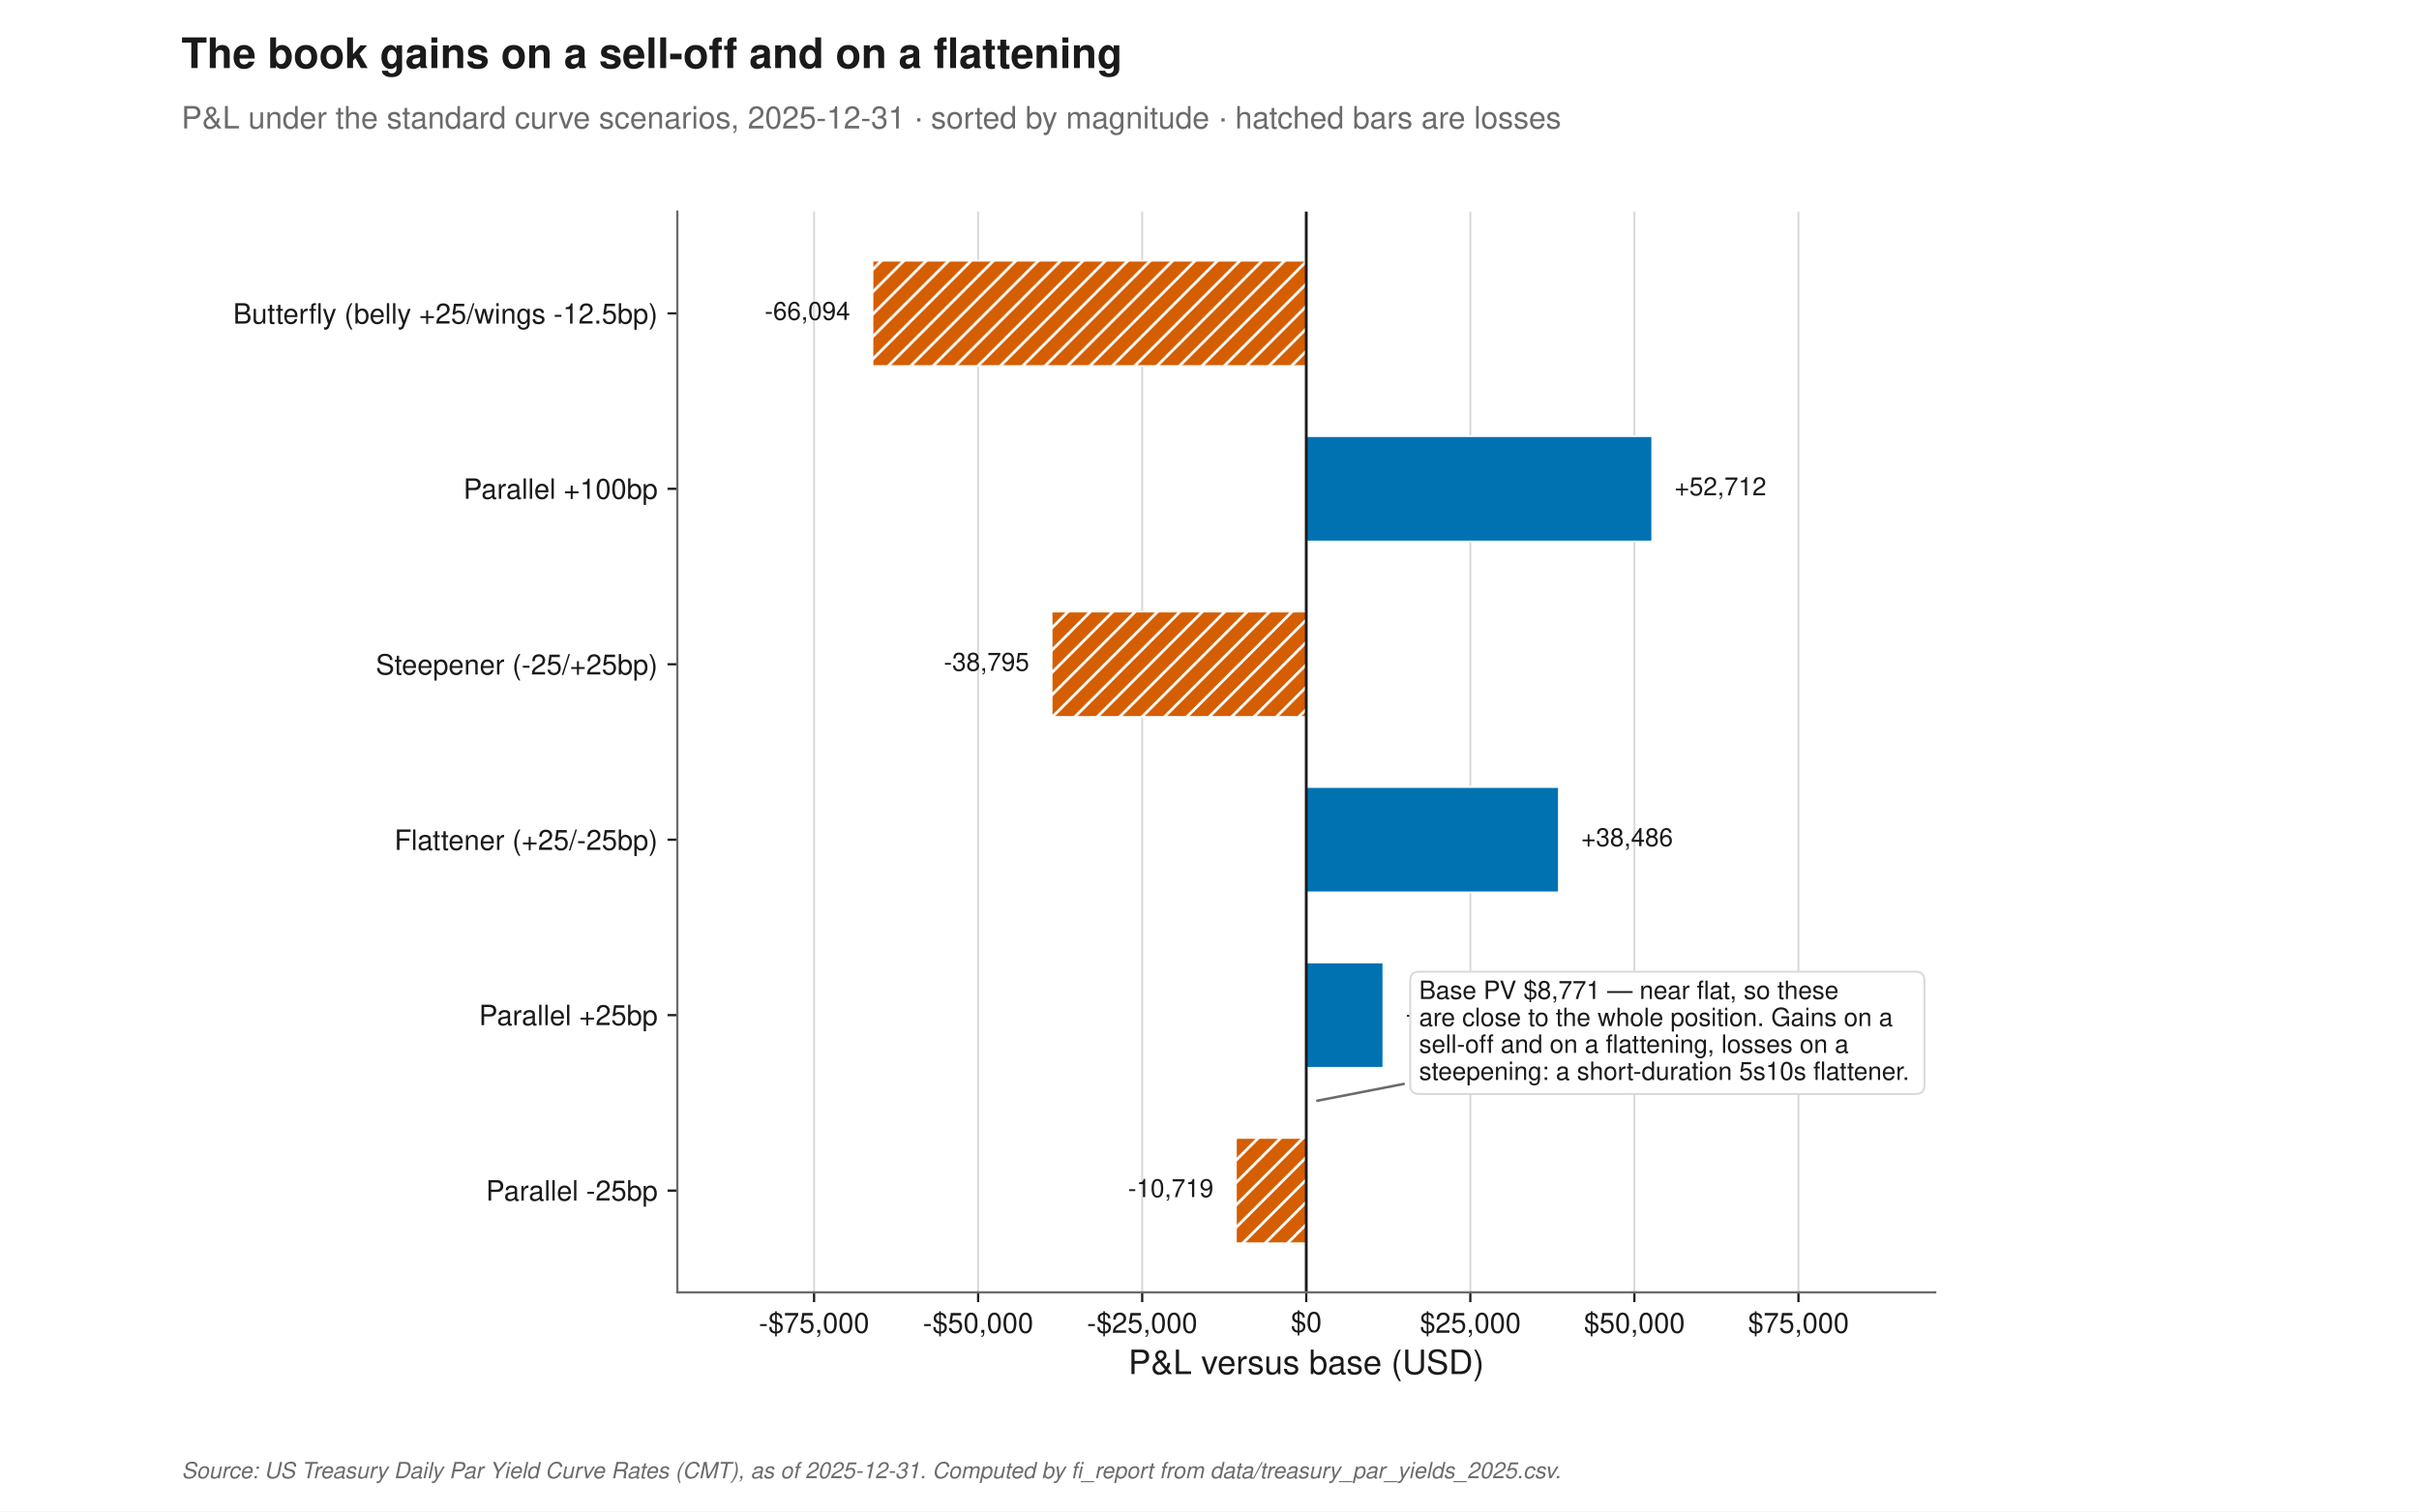
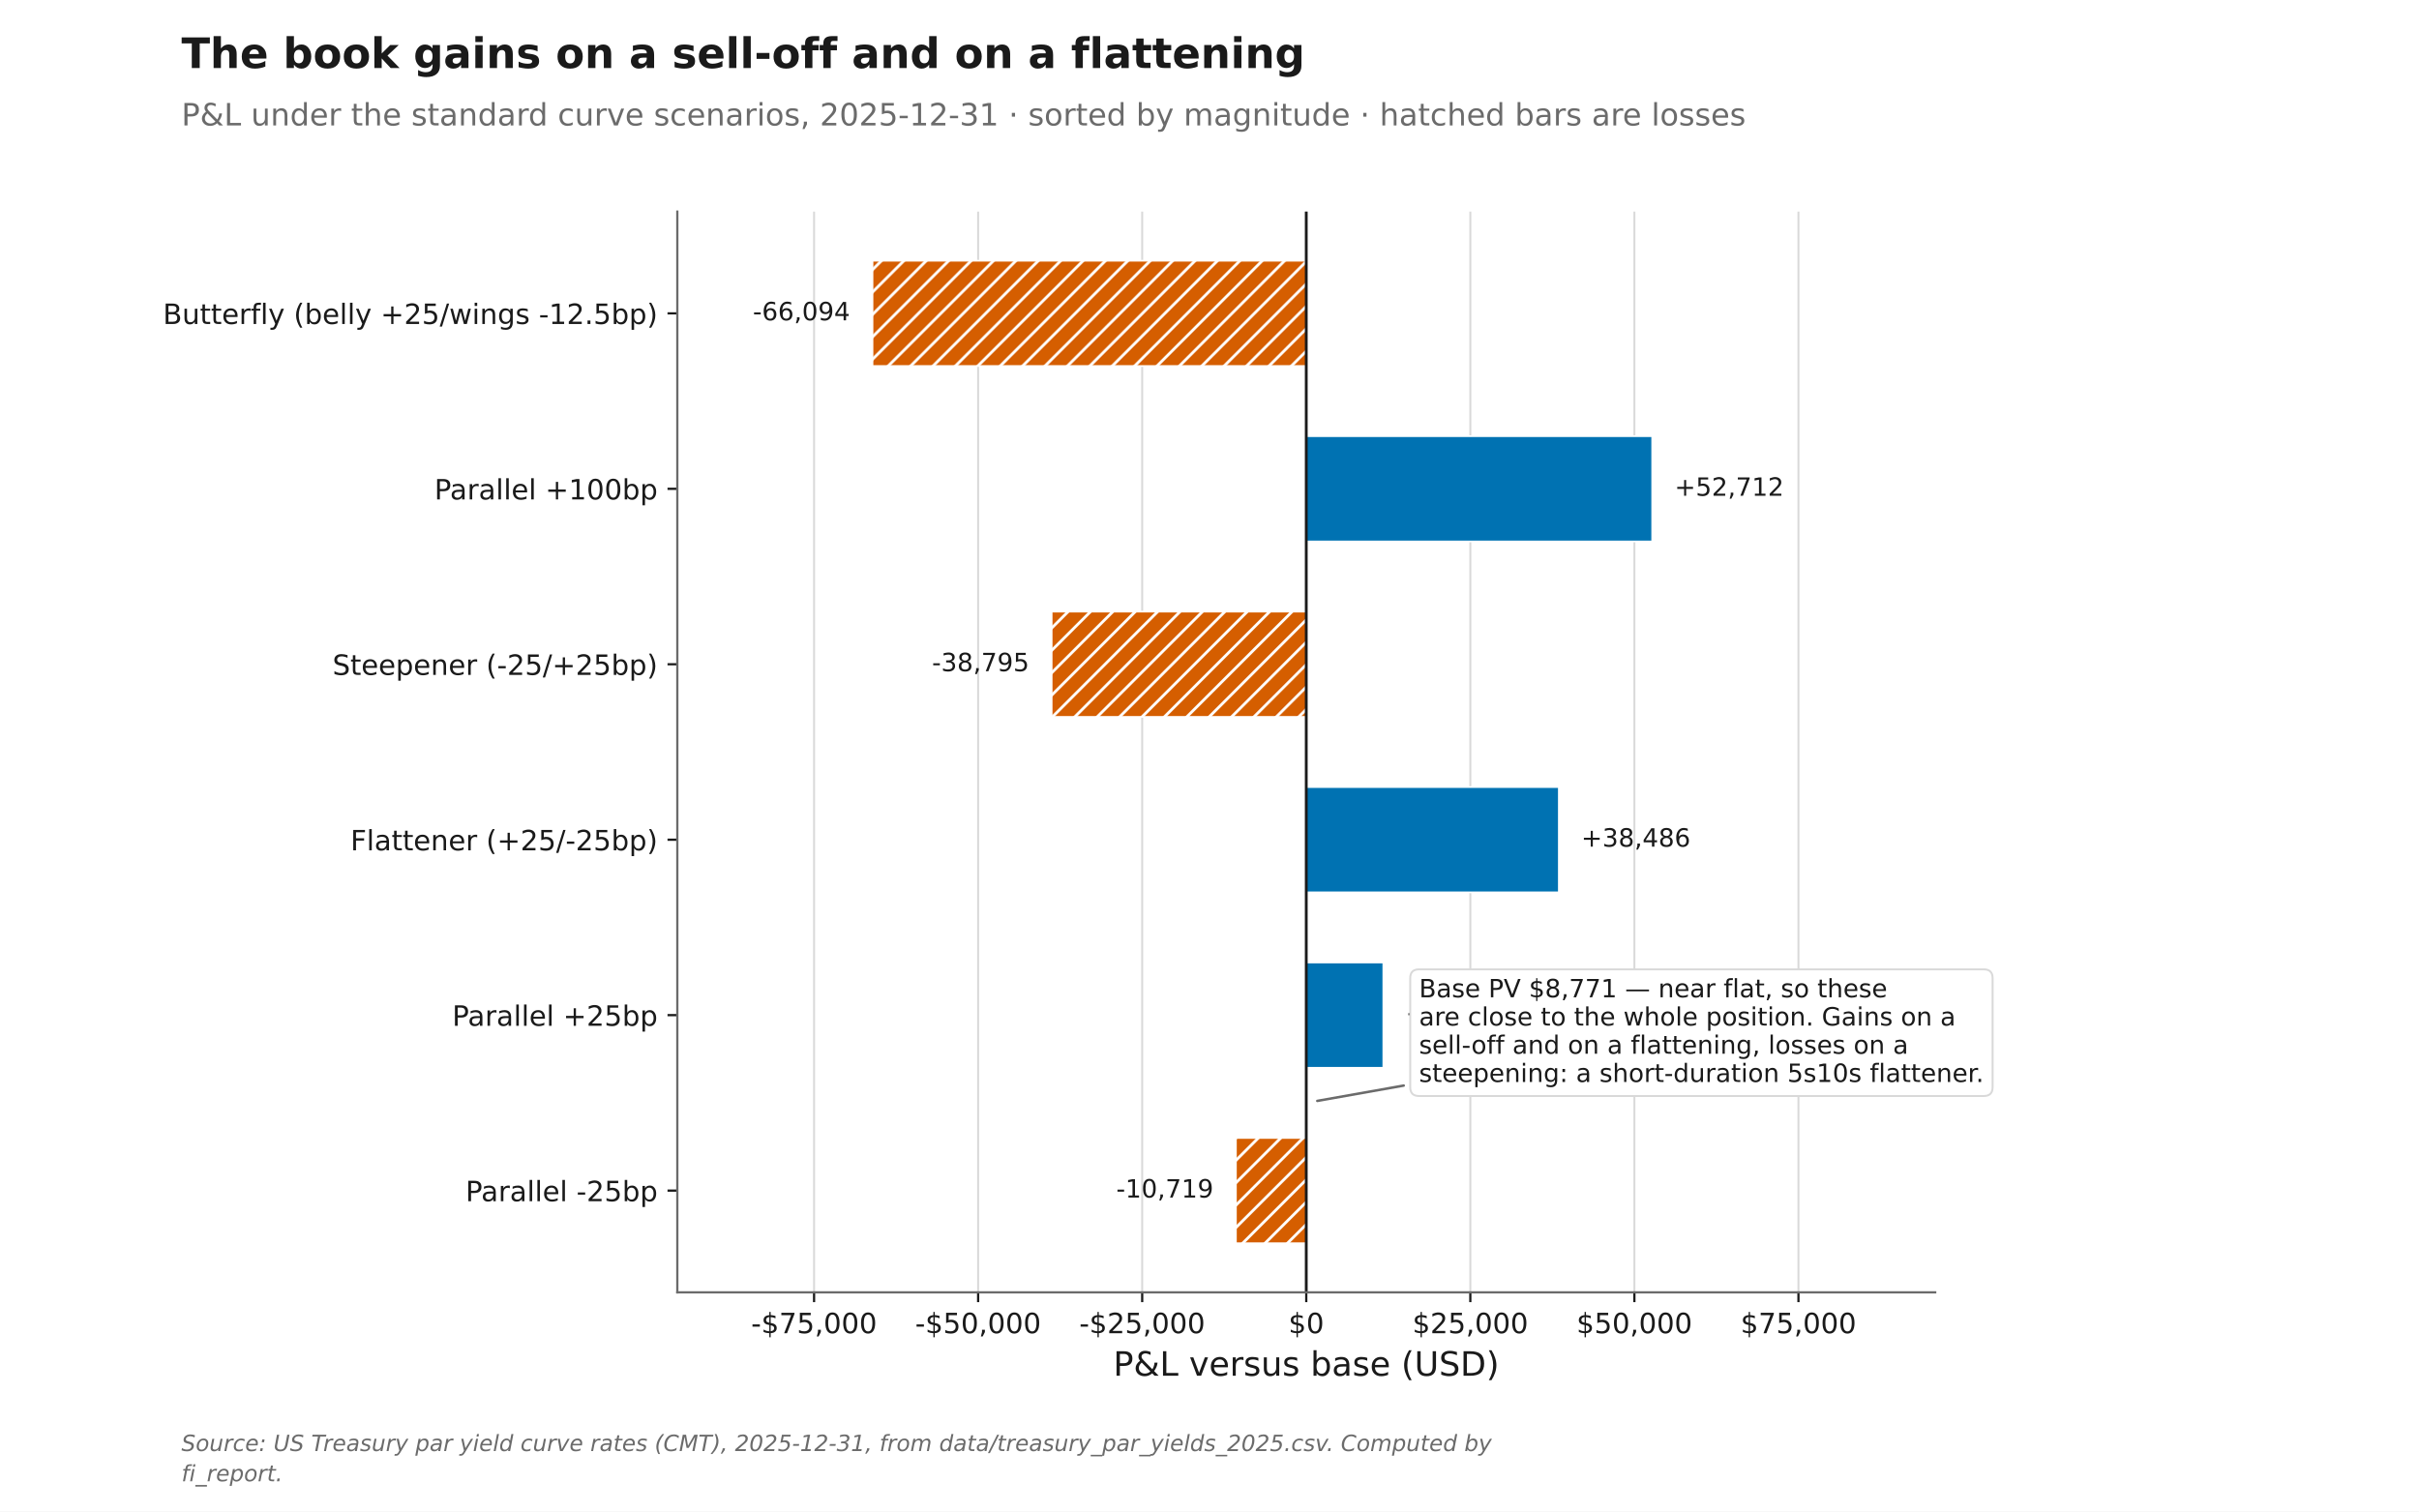
<svg xmlns="http://www.w3.org/2000/svg" xmlns:xlink="http://www.w3.org/1999/xlink" width="864pt" height="540pt" viewBox="0 0 864 540" version="1.1">
  <defs>
    <style type="text/css">*{stroke-linejoin: round; stroke-linecap: butt}</style>
  </defs>
  <g id="figure_1">
    <g id="patch_1">
      <path d="M 0 540  L 864 540  L 864 0  L 0 0  z " style="fill: #ffffff" />
    </g>
    <g id="axes_1">
      <g id="patch_2">
        <path d="M 241.92 461.7  L 691.2 461.7  L 691.2 75.6  L 241.92 75.6  z " style="fill: #ffffff" />
      </g>
      <g id="matplotlib.axis_1">
        <g id="xtick_1">
          <g id="line2d_1">
            <path d="M 290.761 461.7  L 290.761 75.6  " clip-path="url(#p45780daacd)" style="fill: none; stroke: #d9d9d9; stroke-width: 0.7; stroke-linecap: round" />
          </g>
          <g id="line2d_2">
            <defs>
              <path id="m7914e194e5" d="M 0 0  L 0 3.5  " style="stroke: #1a1a1a; stroke-width: 0.8" />
            </defs>
            <g>
              <use xlink:href="#m7914e194e5" x="290.761" y="461.7" style="fill: #1a1a1a; stroke: #1a1a1a; stroke-width: 0.8" />
            </g>
          </g>
          <g id="text_1">
-             <text style="fill: #1a1a1a; font: 10px 'Helvetica Neue', 'Helvetica', 'Arial', 'DejaVu Sans', sans-serif; text-anchor: middle" x="290.761" y="476.159" transform="rotate(-0 290.7612 476.1594)">-$75,000</text>
+             <text style="fill: #1a1a1a; font: 10px 'DejaVu Sans', sans-serif; text-anchor: middle" x="290.761" y="476.298" transform="rotate(-0 290.7612 476.2984)">-$75,000</text>
          </g>
        </g>
        <g id="xtick_2">
          <g id="line2d_3">
            <path d="M 349.361 461.7  L 349.361 75.6  " clip-path="url(#p45780daacd)" style="fill: none; stroke: #d9d9d9; stroke-width: 0.7; stroke-linecap: round" />
          </g>
          <g id="line2d_4">
            <g>
              <use xlink:href="#m7914e194e5" x="349.361" y="461.7" style="fill: #1a1a1a; stroke: #1a1a1a; stroke-width: 0.8" />
            </g>
          </g>
          <g id="text_2">
-             <text style="fill: #1a1a1a; font: 10px 'Helvetica Neue', 'Helvetica', 'Arial', 'DejaVu Sans', sans-serif; text-anchor: middle" x="349.361" y="476.159" transform="rotate(-0 349.3608 476.1594)">-$50,000</text>
+             <text style="fill: #1a1a1a; font: 10px 'DejaVu Sans', sans-serif; text-anchor: middle" x="349.361" y="476.298" transform="rotate(-0 349.3608 476.2984)">-$50,000</text>
          </g>
        </g>
        <g id="xtick_3">
          <g id="line2d_5">
            <path d="M 407.96 461.7  L 407.96 75.6  " clip-path="url(#p45780daacd)" style="fill: none; stroke: #d9d9d9; stroke-width: 0.7; stroke-linecap: round" />
          </g>
          <g id="line2d_6">
            <g>
              <use xlink:href="#m7914e194e5" x="407.96" y="461.7" style="fill: #1a1a1a; stroke: #1a1a1a; stroke-width: 0.8" />
            </g>
          </g>
          <g id="text_3">
-             <text style="fill: #1a1a1a; font: 10px 'Helvetica Neue', 'Helvetica', 'Arial', 'DejaVu Sans', sans-serif; text-anchor: middle" x="407.96" y="476.159" transform="rotate(-0 407.9604 476.1594)">-$25,000</text>
+             <text style="fill: #1a1a1a; font: 10px 'DejaVu Sans', sans-serif; text-anchor: middle" x="407.96" y="476.298" transform="rotate(-0 407.9604 476.2984)">-$25,000</text>
          </g>
        </g>
        <g id="xtick_4">
          <g id="line2d_7">
            <path d="M 466.56 461.7  L 466.56 75.6  " clip-path="url(#p45780daacd)" style="fill: none; stroke: #d9d9d9; stroke-width: 0.7; stroke-linecap: round" />
          </g>
          <g id="line2d_8">
            <g>
              <use xlink:href="#m7914e194e5" x="466.56" y="461.7" style="fill: #1a1a1a; stroke: #1a1a1a; stroke-width: 0.8" />
            </g>
          </g>
          <g id="text_4">
-             <text style="fill: #1a1a1a; font: 10px 'Helvetica Neue', 'Helvetica', 'Arial', 'DejaVu Sans', sans-serif; text-anchor: middle" x="466.56" y="475.841" transform="rotate(-0 466.56 475.8406)">$0</text>
+             <text style="fill: #1a1a1a; font: 10px 'DejaVu Sans', sans-serif; text-anchor: middle" x="466.56" y="476.298" transform="rotate(-0 466.56 476.2984)">$0</text>
          </g>
        </g>
        <g id="xtick_5">
          <g id="line2d_9">
            <path d="M 525.16 461.7  L 525.16 75.6  " clip-path="url(#p45780daacd)" style="fill: none; stroke: #d9d9d9; stroke-width: 0.7; stroke-linecap: round" />
          </g>
          <g id="line2d_10">
            <g>
              <use xlink:href="#m7914e194e5" x="525.16" y="461.7" style="fill: #1a1a1a; stroke: #1a1a1a; stroke-width: 0.8" />
            </g>
          </g>
          <g id="text_5">
-             <text style="fill: #1a1a1a; font: 10px 'Helvetica Neue', 'Helvetica', 'Arial', 'DejaVu Sans', sans-serif; text-anchor: middle" x="525.16" y="476.159" transform="rotate(-0 525.1596 476.1594)">$25,000</text>
+             <text style="fill: #1a1a1a; font: 10px 'DejaVu Sans', sans-serif; text-anchor: middle" x="525.16" y="476.298" transform="rotate(-0 525.1596 476.2984)">$25,000</text>
          </g>
        </g>
        <g id="xtick_6">
          <g id="line2d_11">
            <path d="M 583.759 461.7  L 583.759 75.6  " clip-path="url(#p45780daacd)" style="fill: none; stroke: #d9d9d9; stroke-width: 0.7; stroke-linecap: round" />
          </g>
          <g id="line2d_12">
            <g>
              <use xlink:href="#m7914e194e5" x="583.759" y="461.7" style="fill: #1a1a1a; stroke: #1a1a1a; stroke-width: 0.8" />
            </g>
          </g>
          <g id="text_6">
-             <text style="fill: #1a1a1a; font: 10px 'Helvetica Neue', 'Helvetica', 'Arial', 'DejaVu Sans', sans-serif; text-anchor: middle" x="583.759" y="476.159" transform="rotate(-0 583.7592 476.1594)">$50,000</text>
+             <text style="fill: #1a1a1a; font: 10px 'DejaVu Sans', sans-serif; text-anchor: middle" x="583.759" y="476.298" transform="rotate(-0 583.7592 476.2984)">$50,000</text>
          </g>
        </g>
        <g id="xtick_7">
          <g id="line2d_13">
            <path d="M 642.359 461.7  L 642.359 75.6  " clip-path="url(#p45780daacd)" style="fill: none; stroke: #d9d9d9; stroke-width: 0.7; stroke-linecap: round" />
          </g>
          <g id="line2d_14">
            <g>
              <use xlink:href="#m7914e194e5" x="642.359" y="461.7" style="fill: #1a1a1a; stroke: #1a1a1a; stroke-width: 0.8" />
            </g>
          </g>
          <g id="text_7">
-             <text style="fill: #1a1a1a; font: 10px 'Helvetica Neue', 'Helvetica', 'Arial', 'DejaVu Sans', sans-serif; text-anchor: middle" x="642.359" y="476.159" transform="rotate(-0 642.3588 476.1594)">$75,000</text>
+             <text style="fill: #1a1a1a; font: 10px 'DejaVu Sans', sans-serif; text-anchor: middle" x="642.359" y="476.298" transform="rotate(-0 642.3588 476.2984)">$75,000</text>
          </g>
        </g>
        <g id="text_8">
-           <text style="fill: #1a1a1a; font: 12px 'Helvetica Neue', 'Helvetica', 'Arial', 'DejaVu Sans', sans-serif; text-anchor: middle" x="466.56" y="490.901" transform="rotate(-0 466.56 490.9009)">P&amp;L versus base (USD)</text>
+           <text style="fill: #1a1a1a; font: 12px 'DejaVu Sans', sans-serif; text-anchor: middle" x="466.56" y="491.496" transform="rotate(-0 466.56 491.4962)">P&amp;L versus base (USD)</text>
        </g>
      </g>
      <g id="matplotlib.axis_2">
        <g id="ytick_1">
          <g id="line2d_15">
            <defs>
              <path id="m05072c3e43" d="M 0 0  L -3.5 0  " style="stroke: #1a1a1a; stroke-width: 0.8" />
            </defs>
            <g>
              <use xlink:href="#m05072c3e43" x="241.92" y="425.346" style="fill: #1a1a1a; stroke: #1a1a1a; stroke-width: 0.8" />
            </g>
          </g>
          <g id="text_9">
-             <text style="fill: #1a1a1a; font: 10px 'Helvetica Neue', 'Helvetica', 'Arial', 'DejaVu Sans', sans-serif; text-anchor: end" x="234.92" y="428.917" transform="rotate(-0 234.92 428.9167)">Parallel -25bp</text>
+             <text style="fill: #1a1a1a; font: 10px 'DejaVu Sans', sans-serif; text-anchor: end" x="234.92" y="429.146" transform="rotate(-0 234.92 429.1456)">Parallel -25bp</text>
          </g>
        </g>
        <g id="ytick_2">
          <g id="line2d_16">
            <g>
              <use xlink:href="#m05072c3e43" x="241.92" y="362.668" style="fill: #1a1a1a; stroke: #1a1a1a; stroke-width: 0.8" />
            </g>
          </g>
          <g id="text_10">
-             <text style="fill: #1a1a1a; font: 10px 'Helvetica Neue', 'Helvetica', 'Arial', 'DejaVu Sans', sans-serif; text-anchor: end" x="234.92" y="366.238" transform="rotate(-0 234.92 366.2382)">Parallel +25bp</text>
+             <text style="fill: #1a1a1a; font: 10px 'DejaVu Sans', sans-serif; text-anchor: end" x="234.92" y="366.467" transform="rotate(-0 234.92 366.4671)">Parallel +25bp</text>
          </g>
        </g>
        <g id="ytick_3">
          <g id="line2d_17">
            <g>
              <use xlink:href="#m05072c3e43" x="241.92" y="299.989" style="fill: #1a1a1a; stroke: #1a1a1a; stroke-width: 0.8" />
            </g>
          </g>
          <g id="text_11">
-             <text style="fill: #1a1a1a; font: 10px 'Helvetica Neue', 'Helvetica', 'Arial', 'DejaVu Sans', sans-serif; text-anchor: end" x="234.92" y="303.644" transform="rotate(-0 234.92 303.644)">Flattener (+25/-25bp)</text>
+             <text style="fill: #1a1a1a; font: 10px 'DejaVu Sans', sans-serif; text-anchor: end" x="234.92" y="303.789" transform="rotate(-0 234.92 303.7885)">Flattener (+25/-25bp)</text>
          </g>
        </g>
        <g id="ytick_4">
          <g id="line2d_18">
            <g>
              <use xlink:href="#m05072c3e43" x="241.92" y="237.311" style="fill: #1a1a1a; stroke: #1a1a1a; stroke-width: 0.8" />
            </g>
          </g>
          <g id="text_12">
-             <text style="fill: #1a1a1a; font: 10px 'Helvetica Neue', 'Helvetica', 'Arial', 'DejaVu Sans', sans-serif; text-anchor: end" x="234.92" y="240.965" transform="rotate(-0 234.92 240.9654)">Steepener (-25/+25bp)</text>
+             <text style="fill: #1a1a1a; font: 10px 'DejaVu Sans', sans-serif; text-anchor: end" x="234.92" y="241.11" transform="rotate(-0 234.92 241.1099)">Steepener (-25/+25bp)</text>
          </g>
        </g>
        <g id="ytick_5">
          <g id="line2d_19">
            <g>
              <use xlink:href="#m05072c3e43" x="241.92" y="174.632" style="fill: #1a1a1a; stroke: #1a1a1a; stroke-width: 0.8" />
            </g>
          </g>
          <g id="text_13">
-             <text style="fill: #1a1a1a; font: 10px 'Helvetica Neue', 'Helvetica', 'Arial', 'DejaVu Sans', sans-serif; text-anchor: end" x="234.92" y="178.202" transform="rotate(-0 234.92 178.2025)">Parallel +100bp</text>
+             <text style="fill: #1a1a1a; font: 10px 'DejaVu Sans', sans-serif; text-anchor: end" x="234.92" y="178.431" transform="rotate(-0 234.92 178.4314)">Parallel +100bp</text>
          </g>
        </g>
        <g id="ytick_6">
          <g id="line2d_20">
            <g>
              <use xlink:href="#m05072c3e43" x="241.92" y="111.954" style="fill: #1a1a1a; stroke: #1a1a1a; stroke-width: 0.8" />
            </g>
          </g>
          <g id="text_14">
-             <text style="fill: #1a1a1a; font: 10px 'Helvetica Neue', 'Helvetica', 'Arial', 'DejaVu Sans', sans-serif; text-anchor: end" x="234.92" y="115.608" transform="rotate(-0 234.92 115.6083)">Butterfly (belly +25/wings -12.5bp)</text>
+             <text style="fill: #1a1a1a; font: 10px 'DejaVu Sans', sans-serif; text-anchor: end" x="234.92" y="115.753" transform="rotate(-0 234.92 115.7528)">Butterfly (belly +25/wings -12.5bp)</text>
          </g>
        </g>
      </g>
      <g id="patch_3">
        <path d="M 466.56 444.15  L 441.434 444.15  L 441.434 406.543  L 466.56 406.543  z " clip-path="url(#p45780daacd)" style="fill: url(#h375bd21f86); stroke: #ffffff; stroke-width: 0.6; stroke-linejoin: miter" />
      </g>
      <g id="patch_4">
        <path d="M 466.56 381.471  L 494.085 381.471  L 494.085 343.864  L 466.56 343.864  z " clip-path="url(#p45780daacd)" style="fill: #0072b2; stroke: #ffffff; stroke-width: 0.6; stroke-linejoin: miter" />
      </g>
      <g id="patch_5">
        <path d="M 466.56 318.793  L 556.77 318.793  L 556.77 281.186  L 466.56 281.186  z " clip-path="url(#p45780daacd)" style="fill: #0072b2; stroke: #ffffff; stroke-width: 0.6; stroke-linejoin: miter" />
      </g>
      <g id="patch_6">
        <path d="M 466.56 256.114  L 375.624 256.114  L 375.624 218.507  L 466.56 218.507  z " clip-path="url(#p45780daacd)" style="fill: url(#h375bd21f86); stroke: #ffffff; stroke-width: 0.6; stroke-linejoin: miter" />
      </g>
      <g id="patch_7">
        <path d="M 466.56 193.436  L 590.115 193.436  L 590.115 155.829  L 466.56 155.829  z " clip-path="url(#p45780daacd)" style="fill: #0072b2; stroke: #ffffff; stroke-width: 0.6; stroke-linejoin: miter" />
      </g>
      <g id="patch_8">
        <path d="M 466.56 130.757  L 311.636 130.757  L 311.636 93.15  L 466.56 93.15  z " clip-path="url(#p45780daacd)" style="fill: url(#h375bd21f86); stroke: #ffffff; stroke-width: 0.6; stroke-linejoin: miter" />
      </g>
      <g id="line2d_21">
        <path d="M 466.56 461.7  L 466.56 75.6  " clip-path="url(#p45780daacd)" style="fill: none; stroke: #1a1a1a; stroke-linecap: round" />
      </g>
      <g id="patch_9">
        <path d="M 241.92 461.7  L 241.92 75.6  " style="fill: none; stroke: #6b6b6b; stroke-width: 0.8; stroke-linejoin: miter; stroke-linecap: square" />
      </g>
      <g id="patch_10">
        <path d="M 241.92 461.7  L 691.2 461.7  " style="fill: none; stroke: #6b6b6b; stroke-width: 0.8; stroke-linejoin: miter; stroke-linecap: square" />
      </g>
      <g id="text_15">
-         <text style="fill: #1a1a1a; font: 9px 'Helvetica Neue', 'Helvetica', 'Arial', 'DejaVu Sans', sans-serif; text-anchor: end" x="433.434" y="427.673" transform="rotate(-0 433.4341 427.6731)">-10,719</text>
+         <text style="fill: #1a1a1a; font: 9px 'DejaVu Sans', sans-serif; text-anchor: end" x="433.434" y="427.83" transform="rotate(-0 433.4341 427.8299)">-10,719</text>
      </g>
      <g id="text_16">
-         <text style="fill: #1a1a1a; font: 9px 'Helvetica Neue', 'Helvetica', 'Arial', 'DejaVu Sans', sans-serif; text-anchor: start" x="502.085" y="364.994" transform="rotate(-0 502.0847 364.9945)">+11,743</text>
+         <text style="fill: #1a1a1a; font: 9px 'DejaVu Sans', sans-serif; text-anchor: start" x="502.085" y="365.151" transform="rotate(-0 502.0847 365.1513)">+11,743</text>
      </g>
      <g id="text_17">
-         <text style="fill: #1a1a1a; font: 9px 'Helvetica Neue', 'Helvetica', 'Arial', 'DejaVu Sans', sans-serif; text-anchor: start" x="564.77" y="302.316" transform="rotate(-0 564.7705 302.3159)">+38,486</text>
+         <text style="fill: #1a1a1a; font: 9px 'DejaVu Sans', sans-serif; text-anchor: start" x="564.77" y="302.473" transform="rotate(-0 564.7705 302.4727)">+38,486</text>
      </g>
      <g id="text_18">
-         <text style="fill: #1a1a1a; font: 9px 'Helvetica Neue', 'Helvetica', 'Arial', 'DejaVu Sans', sans-serif; text-anchor: end" x="367.624" y="239.637" transform="rotate(-0 367.624 239.6374)">-38,795</text>
+         <text style="fill: #1a1a1a; font: 9px 'DejaVu Sans', sans-serif; text-anchor: end" x="367.624" y="239.794" transform="rotate(-0 367.624 239.7942)">-38,795</text>
      </g>
      <g id="text_19">
-         <text style="fill: #1a1a1a; font: 9px 'Helvetica Neue', 'Helvetica', 'Arial', 'DejaVu Sans', sans-serif; text-anchor: start" x="598.115" y="176.959" transform="rotate(-0 598.1155 176.9588)">+52,712</text>
+         <text style="fill: #1a1a1a; font: 9px 'DejaVu Sans', sans-serif; text-anchor: start" x="598.115" y="177.116" transform="rotate(-0 598.1155 177.1156)">+52,712</text>
      </g>
      <g id="text_20">
-         <text style="fill: #1a1a1a; font: 9px 'Helvetica Neue', 'Helvetica', 'Arial', 'DejaVu Sans', sans-serif; text-anchor: end" x="303.636" y="114.28" transform="rotate(-0 303.6359 114.2802)">-66,094</text>
+         <text style="fill: #1a1a1a; font: 9px 'DejaVu Sans', sans-serif; text-anchor: end" x="303.636" y="114.437" transform="rotate(-0 303.6359 114.437)">-66,094</text>
      </g>
      <g id="patch_11">
-         <path d="M 501.378 387.239  Q 485.93 390.242 470.483 393.245  " style="fill: none; stroke: #6b6b6b; stroke-width: 0.9; stroke-linecap: round" />
+         <path d="M 501.368 387.824  Q 485.933 390.566 470.499 393.307  " style="fill: none; stroke: #6b6b6b; stroke-width: 0.9; stroke-linecap: round" />
      </g>
      <g id="text_21">
        <g id="patch_12">
-           <path d="M 506.84 390.842  L 684.213 390.842  Q 687.363 390.842 687.363 387.692  L 687.363 350.287  Q 687.363 347.137 684.213 347.137  L 506.84 347.137  Q 503.69 347.137 503.69 350.287  L 503.69 387.692  Q 503.69 390.842 506.84 390.842  z " style="fill: #ffffff; stroke: #d9d9d9; stroke-width: 0.7; stroke-linejoin: miter" />
-         </g>
-         <text style="fill: #1a1a1a; font: 9px 'Helvetica Neue', 'Helvetica', 'Arial', 'DejaVu Sans', sans-serif" transform="translate(506.8403 356.8926)">Base PV $8,771 — near flat, so these</text>
-         <text style="fill: #1a1a1a; font: 9px 'Helvetica Neue', 'Helvetica', 'Arial', 'DejaVu Sans', sans-serif" transform="translate(506.8403 366.56)">are close to the whole position. Gains on a</text>
-         <text style="fill: #1a1a1a; font: 9px 'Helvetica Neue', 'Helvetica', 'Arial', 'DejaVu Sans', sans-serif" transform="translate(506.8403 376.1312)">sell-off and on a flattening, losses on a</text>
-         <text style="fill: #1a1a1a; font: 9px 'Helvetica Neue', 'Helvetica', 'Arial', 'DejaVu Sans', sans-serif" transform="translate(506.8403 385.8107)">steepening: a short-duration 5s10s flattener.</text>
+           <path d="M 506.84 391.558  L 708.554 391.558  Q 711.704 391.558 711.704 388.408  L 711.704 349.464  Q 711.704 346.314 708.554 346.314  L 506.84 346.314  Q 503.69 346.314 503.69 349.464  L 503.69 388.408  Q 503.69 391.558 506.84 391.558  z " style="fill: #ffffff; stroke: #d9d9d9; stroke-width: 0.7; stroke-linejoin: miter" />
+         </g>
+         <text style="fill: #1a1a1a; font: 9px 'DejaVu Sans', sans-serif" transform="translate(506.8403 356.3021)">Base PV $8,771 — near flat, so these</text>
+         <text style="fill: #1a1a1a; font: 9px 'DejaVu Sans', sans-serif" transform="translate(506.8403 366.3801)">are close to the whole position. Gains on a</text>
+         <text style="fill: #1a1a1a; font: 9px 'DejaVu Sans', sans-serif" transform="translate(506.8403 376.4582)">sell-off and on a flattening, losses on a</text>
+         <text style="fill: #1a1a1a; font: 9px 'DejaVu Sans', sans-serif" transform="translate(506.8403 386.5362)">steepening: a short-duration 5s10s flattener.</text>
      </g>
    </g>
    <g id="text_22">
-       <text style="fill: #1a1a1a; font: 600 15px 'Helvetica Neue', 'Helvetica', 'Arial', 'DejaVu Sans', sans-serif; text-anchor: start" x="64.8" y="24.3" transform="rotate(-0 64.8 24.3)">The book gains on a sell-off and on a flattening</text>
+       <text style="fill: #1a1a1a; font: 600 15px 'DejaVu Sans', sans-serif; text-anchor: start" x="64.8" y="24.3" transform="rotate(-0 64.8 24.3)">The book gains on a sell-off and on a flattening</text>
    </g>
    <g id="text_23">
-       <text style="fill: #6b6b6b; font: 11px 'Helvetica Neue', 'Helvetica', 'Arial', 'DejaVu Sans', sans-serif; text-anchor: start" x="64.8" y="45.9" transform="rotate(-0 64.8 45.9)">P&amp;L under the standard curve scenarios, 2025-12-31 · sorted by magnitude · hatched bars are losses</text>
+       <text style="fill: #6b6b6b; font: 11px 'DejaVu Sans', sans-serif; text-anchor: start" x="64.8" y="44.82" transform="rotate(-0 64.8 44.82)">P&amp;L under the standard curve scenarios, 2025-12-31 · sorted by magnitude · hatched bars are losses</text>
    </g>
    <g id="text_24">
-       <text style="fill: #6b6b6b; font: italic 8px 'Helvetica Neue', 'Helvetica', 'Arial', 'DejaVu Sans', sans-serif; text-anchor: start" x="64.8" y="528.12" transform="rotate(-0 64.8 528.12)">Source: US Treasury Daily Par Yield Curve Rates (CMT), as of 2025-12-31. Computed by fi_report from data/treasury_par_yields_2025.csv.</text>
+       <text style="fill: #6b6b6b; font: italic 8px 'DejaVu Sans', sans-serif; text-anchor: start" x="64.8" y="529.2" transform="rotate(-0 64.8 529.2)">fi_report.</text>
+     </g>
+     <g id="text_25">
+       <text style="fill: #6b6b6b; font: italic 8px 'DejaVu Sans', sans-serif; text-anchor: start" x="64.8" y="518.4" transform="rotate(-0 64.8 518.4)">Source: US Treasury par yield curve rates (CMT), 2025-12-31, from data/treasury_par_yields_2025.csv. Computed by</text>
    </g>
  </g>
  <defs>
    <clipPath id="p45780daacd">
      <rect x="241.92" y="75.6" width="449.28" height="386.1" />
    </clipPath>
  </defs>
  <defs>
    <pattern id="h375bd21f86" patternUnits="userSpaceOnUse" x="0" y="0" width="72" height="72">
      <rect x="0" y="0" width="73" height="73" fill="#d55e00" />
      <path d="M -36 36  L 36 -36  M -32 40  L 40 -32  M -28 44  L 44 -28  M -24 48  L 48 -24  M -20 52  L 52 -20  M -16 56  L 56 -16  M -12 60  L 60 -12  M -8 64  L 64 -8  M -4 68  L 68 -4  M 0 72  L 72 0  M 4 76  L 76 4  M 8 80  L 80 8  M 12 84  L 84 12  M 16 88  L 88 16  M 20 92  L 92 20  M 24 96  L 96 24  M 28 100  L 100 28  M 32 104  L 104 32  M 36 108  L 108 36  " style="fill: #ffffff; stroke: #ffffff; stroke-width: 1.0; stroke-linecap: butt; stroke-linejoin: miter" />
    </pattern>
  </defs>
</svg>
